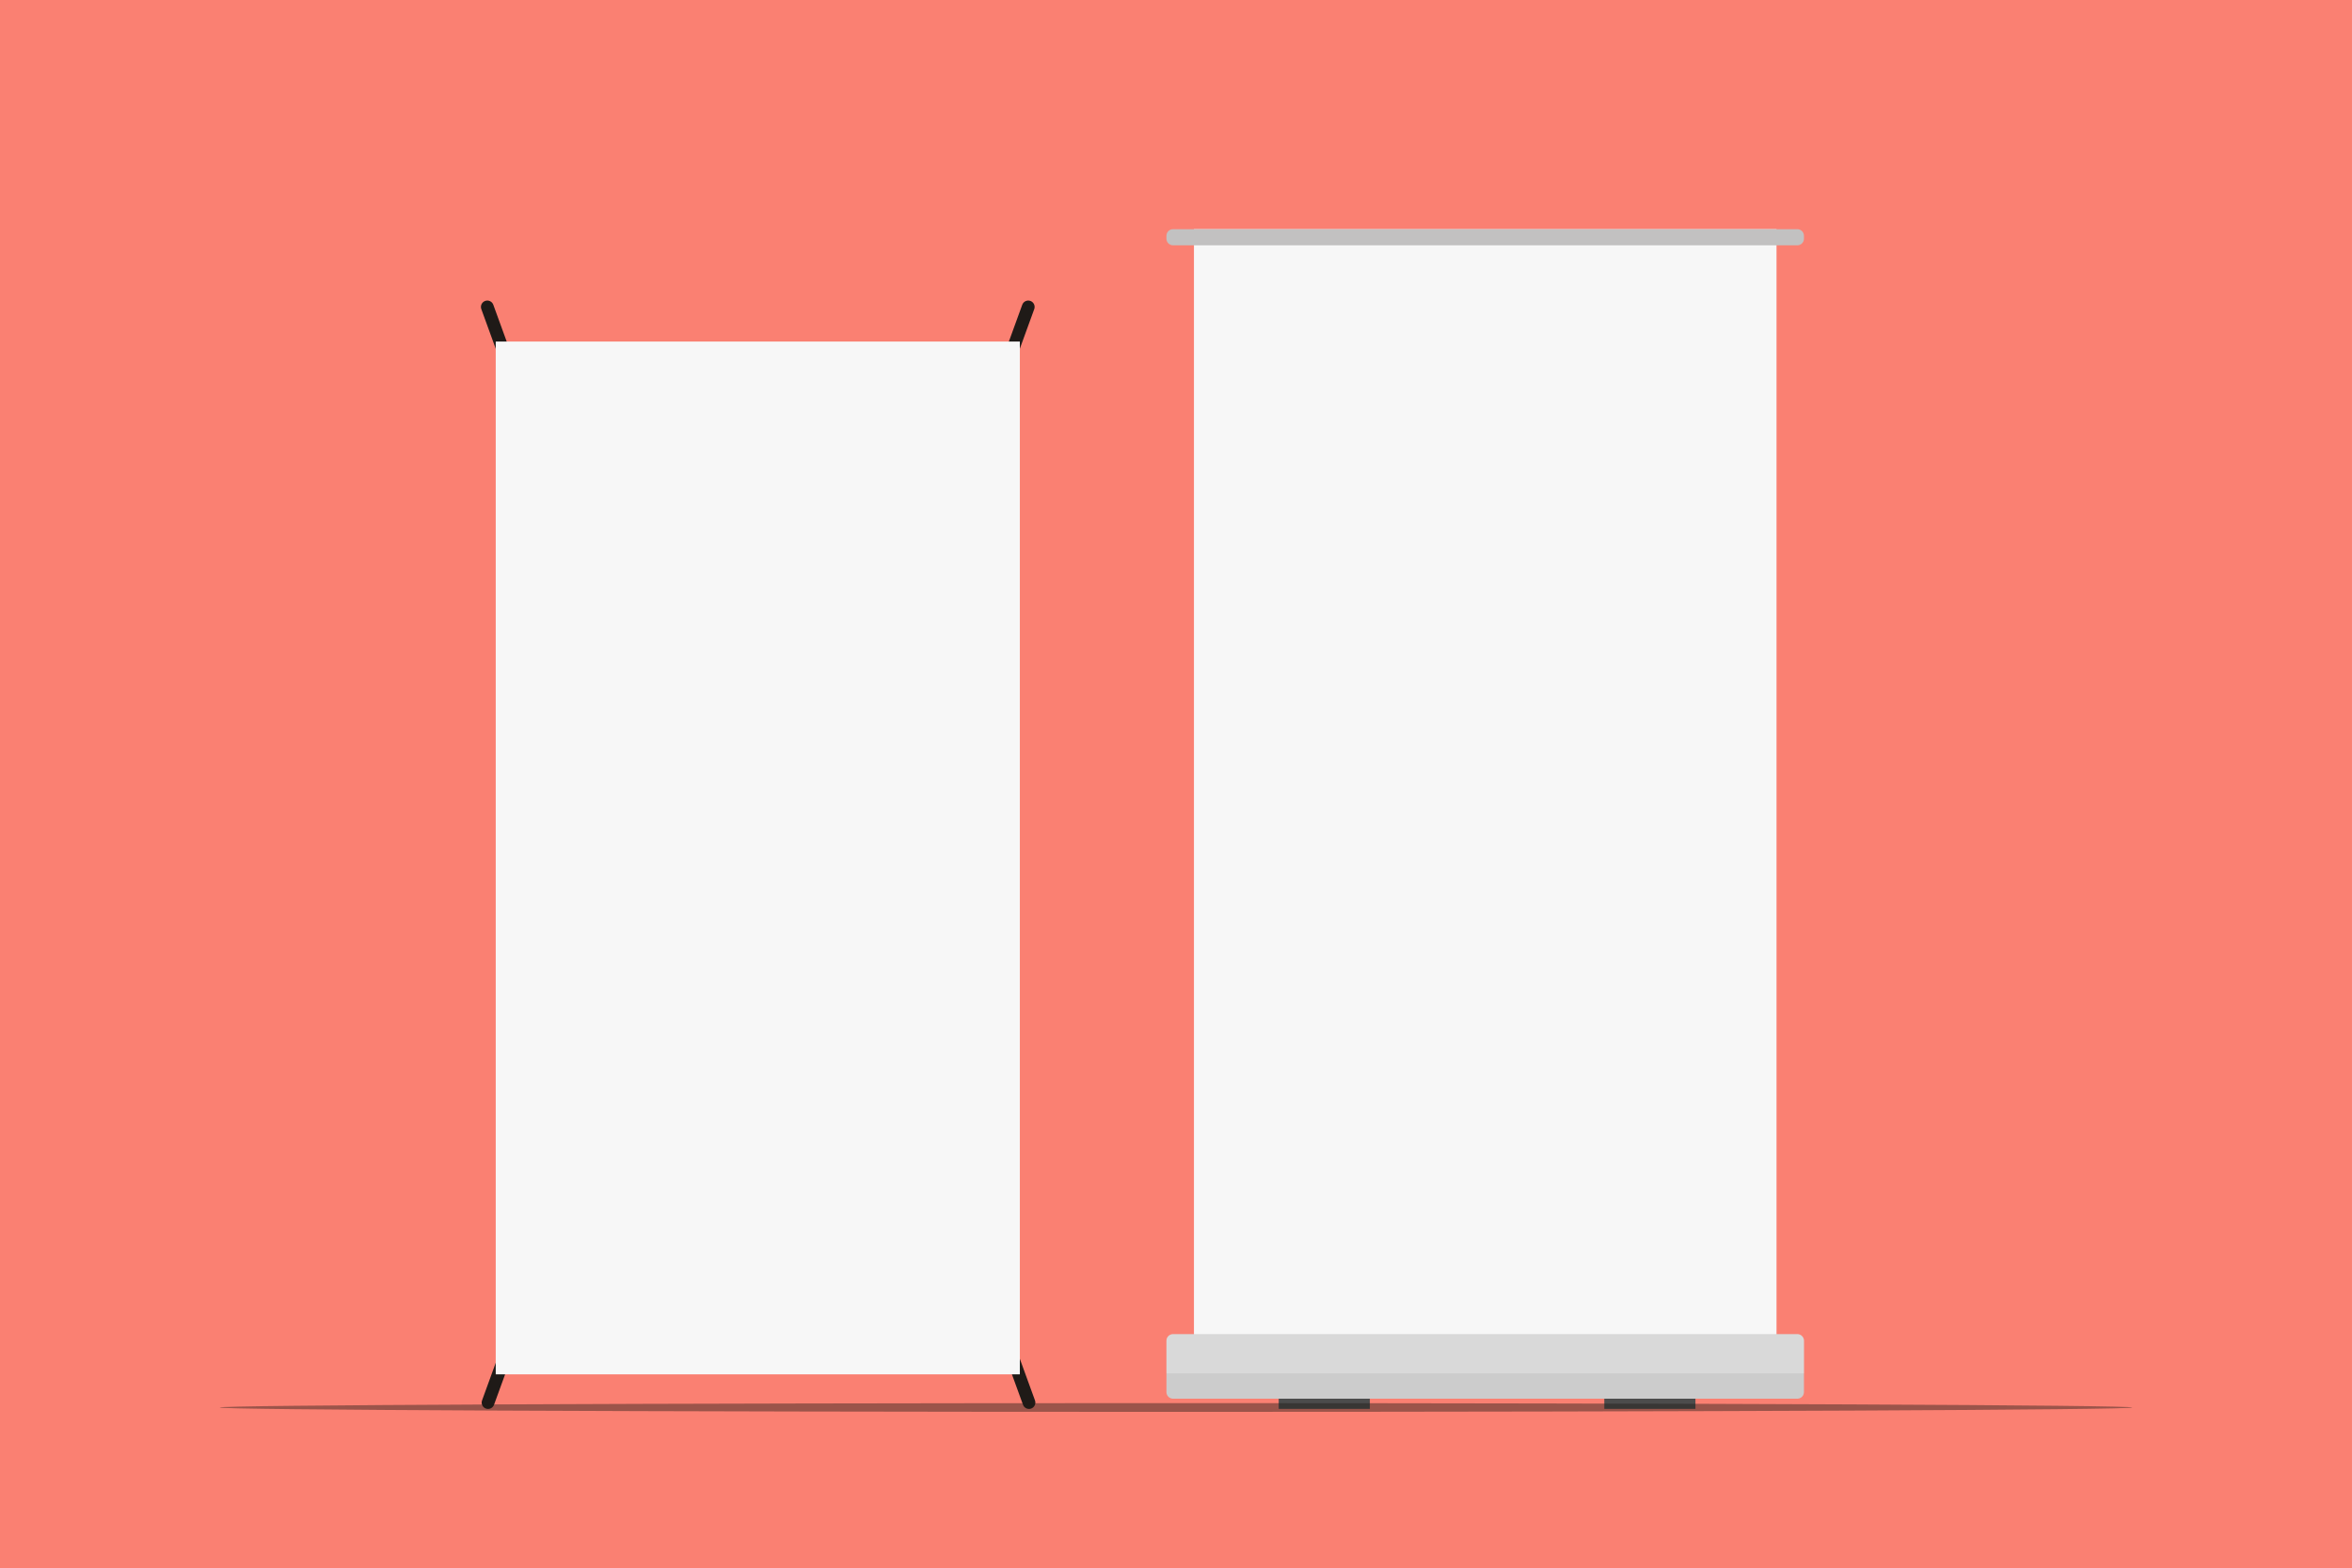
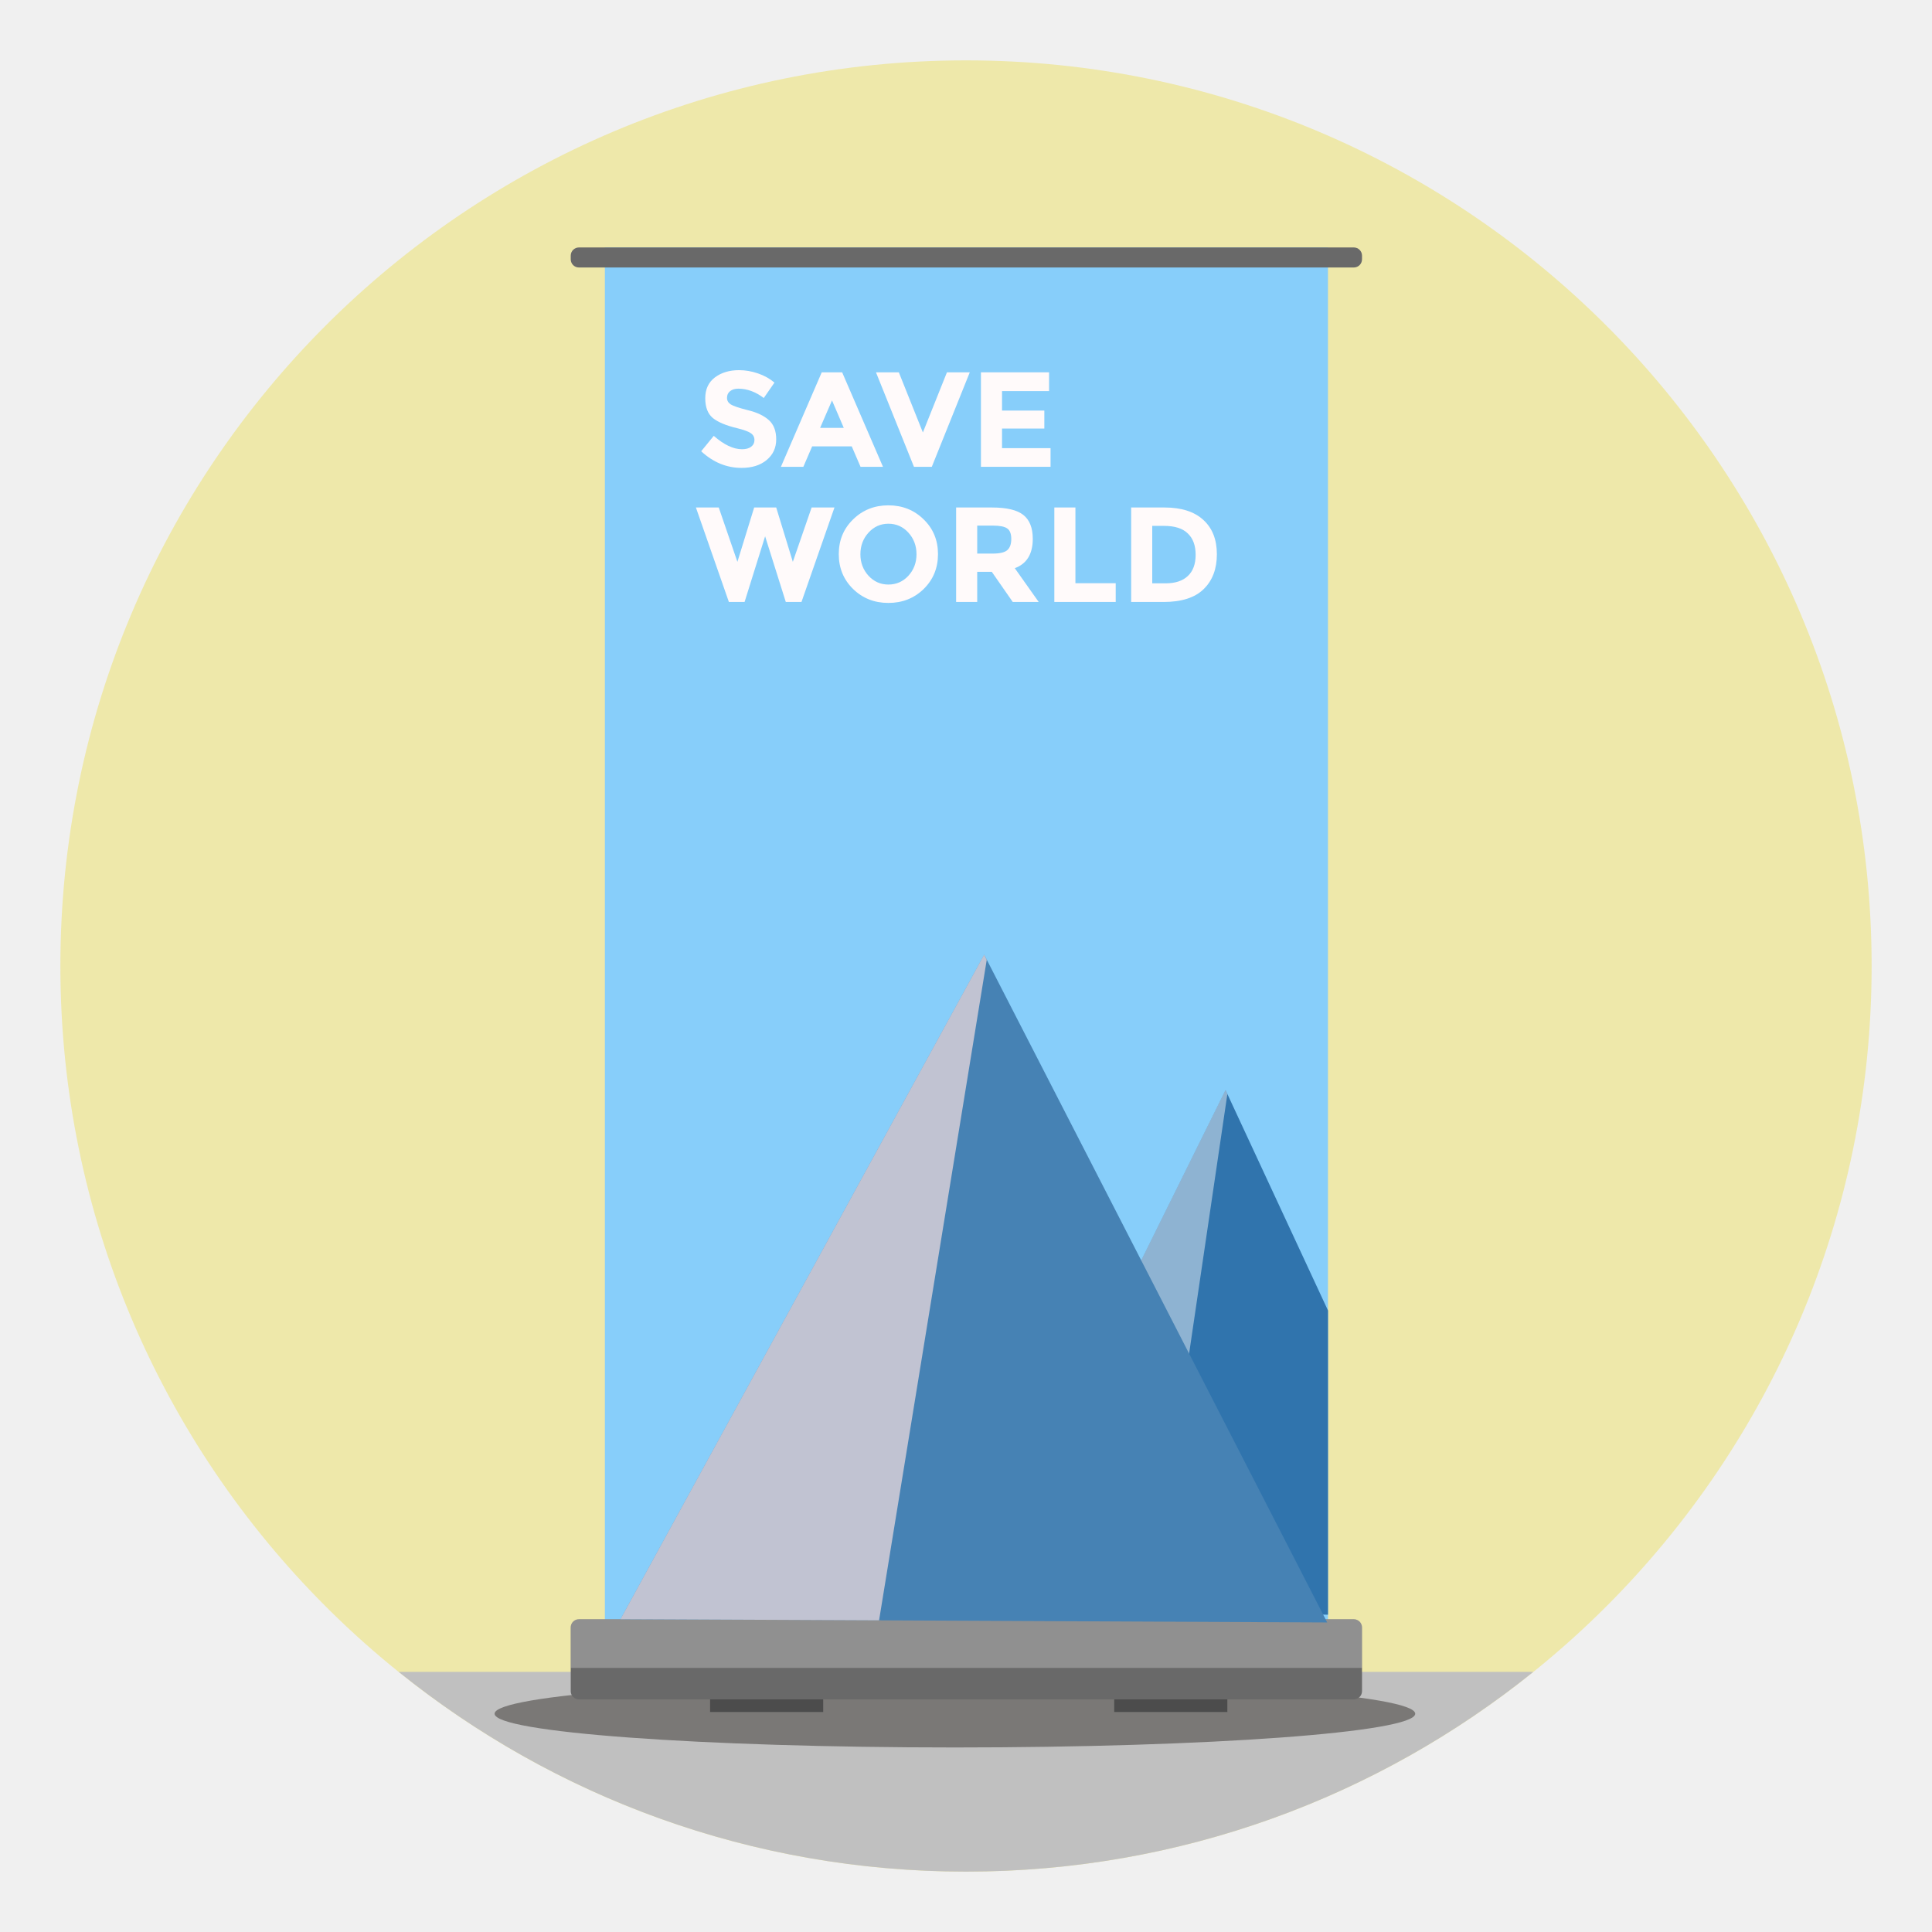
- <svg xmlns="http://www.w3.org/2000/svg" fill-rule="evenodd" height="200" width="300" viewBox="0 0 300 133.792">
+ <svg xmlns="http://www.w3.org/2000/svg" xmlns:xlink="http://www.w3.org/1999/xlink" height="512" width="512" viewBox="0 0 512 342.508" id="svg8683" version="1.1" style="fill-rule:evenodd">
  <defs id="defs4">
+     <linearGradient id="linearGradient9333">
+       <stop style="stop-color:#87cefa;stop-opacity:0;" offset="0" id="stop9335" />
+       <stop style="stop-color:#ffffff;stop-opacity:1" offset="1" id="stop9337" />
+     </linearGradient>
    <style id="style6" type="text/css">.str0 {stroke:salmon;stroke-width:2.069} .fil1 {fill:#1F1A17} .fil6 {fill:#C2C1C1} .fil3 {fill:#4C4C4C} .fil4 {fill:#CCCCCC} .fil2 {fill:#F7F7F7} .fil0 {fill:salmon} .fil5 {fill:white;fill-opacity:0.259} .fil7 {fill:#1F1A17;fill-opacity:0.431}</style>
+     <linearGradient xlink:href="#linearGradient9333" id="linearGradient9339" x1="258.54" y1="346.664" x2="258.54" y2="98.837" gradientUnits="userSpaceOnUse" gradientTransform="translate(-512.2249,-331.4362)" />
  </defs>
-   <g id="Layer_x0020_1" transform="translate(0 -33.448)">
-     <rect id="rect10" class="fil0 str0" height="198.62" width="297.93" stroke="#fa8072" y="1.033" x="1.034" stroke-width="2.069" fill="#fa8072" />
-     <g id="_67202208" fill="#1f1a17">
-       <rect id="_66918048" ry=".813" class="fil1" rx=".813" transform="matrix(.94 .342 .342 -.94 126.776 49.156)" height="11.38" width="1.626" />
-       <rect id="_66929512" ry=".813" class="fil1" rx=".813" transform="matrix(-.94 .342 -.342 -.94 66.535 49.156)" height="11.38" width="1.626" />
-     </g>
-     <g id="_66533408" fill="#1f1a17">
-       <rect id="_66733728" ry=".813" class="fil1" rx=".813" transform="matrix(-.94 -.342 -.342 .94 66.629 169.623)" height="11.38" width="1.626" />
-       <rect id="_66483672" ry=".813" class="fil1" rx=".813" transform="matrix(.94 -.342 .342 .94 126.87 169.623)" height="11.38" width="1.626" />
-     </g>
-     <rect id="rect18" class="fil2" height="131.76" width="66.852" y="43.918" x="63.231" fill="#f7f7f7" />
-     <rect id="rect20" transform="matrix(.94 -.342 .342 .94 188.51 98.881)" rx=".813" ry=".813" height="11.38" width="1.626" class="fil1" fill="#1f1a17" />
-     <rect id="rect22" class="fil3" height="1.453" width="11.626" y="178.63" x="163.1" fill="#4c4c4c" />
-     <rect id="rect24" class="fil3" height="1.453" width="11.626" y="178.63" x="204.63" fill="#4c4c4c" />
-     <rect id="rect26" class="fil2" height="143.39" width="74.306" y="29.58" x="152.29" fill="#f7f7f7" />
-     <g id="_66909744">
-       <rect id="_63235192" class="fil4" rx=".843" ry=".843" height="8.235" width="81.316" y="170.55" x="148.78" fill="#CCC" />
-       <path id="_67195408" d="M149.6 170.55h79.688c.449 0 .814.379.814.843v4.157h-81.316v-4.157c0-.465.366-.843.814-.843z" fill-opacity=".259" class="fil5" fill="#FFF" />
-     </g>
-     <rect id="rect31" rx=".843" ry=".843" height="2.06" width="81.316" y="29.581" x="148.78" class="fil6" fill="#c2c1c1" />
-     <path id="path33" d="M150 179.35c67.364 0 121.99.25 121.99.558 0 .308-54.63.558-121.99.558-67.364 0-121.99-.25-121.99-.558 0-.308 54.63-.558 121.99-.558z" fill-opacity=".431" class="fil7" fill="#1f1a17" />
+   <path style="fill:#eee8aa;fill-opacity:1;fill-rule:nonzero;stroke:none" id="path8711" d="m 512,224 a 256,256 0 1 1 -512,0 256,256 0 1 1 512,0 z" transform="matrix(0.9375,0,0,0.9375,16,-38.74624)" />
+   <path style="fill:#c0c0c0;fill-opacity:1;fill-rule:nonzero;stroke:none" d="M 105.656 443.062 C 146.798 476.169 199.082 496 256 496 C 312.918 496 365.202 476.169 406.344 443.062 L 105.656 443.062 z " transform="translate(0,-84.74624)" id="rect8768" />
+   <path style="fill:#1f1a17;fill-opacity:0.431" class="fil7" d="m 253.059,360.464 c 67.364,0 121.99,4.007 121.99,8.943 0,4.936 -54.63,8.943 -121.99,8.943 -67.364,0 -121.99,-4.007 -121.99,-8.943 0,-4.936 54.63,-8.943 121.99,-8.943 z" id="path33" />
+   <rect style="fill:#1f1a17" y="236.673" x="183.868" class="fil1" width="4.194" height="29.355" ry="2.097" rx="2.097" transform="matrix(0.939735,-0.3419036,0.3419036,0.939735,0,0)" id="rect20" />
+   <rect style="fill:#4c4c4c" x="188.178" y="365.204" width="29.981" height="3.747" class="fil3" id="rect22" />
+   <rect style="fill:#4c4c4c" x="295.277" y="365.204" width="29.981" height="3.747" class="fil3" id="rect24" />
+   <rect style="fill:#87cefa" x="160.301" y="-19.171" width="191.623" height="369.779" class="fil2" id="rect26" />
+   <rect id="_63235192" class="fil4" rx="2.174" ry="2.174" height="21.237" width="209.7" y="344.367" x="151.249" style="fill:#696969" />
+   <path id="_67195408" d="m 153.364,344.367 h 205.502 c 1.158,0 2.099,0.977 2.099,2.174 v 10.72 H 151.265 v -10.72 c 0,-1.199 0.944,-2.174 2.099,-2.174 z" class="fil5" style="fill:#ffffff;fill-opacity:0.259" />
+   <rect style="fill:#696969" class="fil6" x="151.249" y="-19.169" width="209.7" height="5.312" ry="2.174" rx="2.174" id="rect31" />
+   <g style="font-size:35.824px;font-style:normal;font-variant:normal;font-weight:bold;font-stretch:normal;line-height:100%;letter-spacing:0px;word-spacing:0px;fill:#fffafa;fill-opacity:1;stroke:none;font-family:Montserrat;-inkscape-font-specification:Sans Bold" id="text8782">
+     <path d="m 195.673,18.256 c -0.931,2e-5 -1.672,0.227 -2.221,0.681 -0.525,0.43 -0.788,1.015 -0.788,1.755 -1e-5,0.716 0.322,1.29 0.967,1.72 0.669,0.43 2.185,0.943 4.55,1.54 2.388,0.573 4.239,1.445 5.553,2.615 1.314,1.17 1.97,2.878 1.97,5.123 -3e-5,2.245 -0.848,4.072 -2.543,5.481 -1.672,1.385 -3.881,2.078 -6.627,2.078 -3.964,0 -7.535,-1.469 -10.711,-4.406 l 3.332,-4.084 c 2.699,2.364 5.194,3.547 7.487,3.547 1.027,5e-6 1.827,-0.215 2.4,-0.645 0.597,-0.454 0.896,-1.051 0.896,-1.791 -2e-5,-0.764 -0.31,-1.361 -0.931,-1.791 -0.621,-0.454 -1.851,-0.908 -3.69,-1.361 -2.914,-0.693 -5.051,-1.588 -6.412,-2.687 -1.337,-1.122 -2.006,-2.866 -2.006,-5.23 -1e-5,-2.388 0.848,-4.227 2.543,-5.517 1.72,-1.29 3.857,-1.934 6.412,-1.934 1.672,2.6e-5 3.344,0.287 5.015,0.86 1.672,0.573 3.129,1.385 4.37,2.436 l -2.83,4.084 c -2.173,-1.648 -4.418,-2.472 -6.735,-2.472" style="fill:#fffafa" id="path9342" />
+     <path d="m 228.052,38.962 -2.329,-5.409 -10.496,0 -2.329,5.409 -5.947,0 10.819,-25.041 5.409,0 10.819,25.041 -5.947,0 m -7.559,-17.589 -3.152,7.272 6.269,0 -3.117,-7.272" style="fill:#fffafa" id="path9344" />
+     <path d="m 244.573,29.863 6.377,-15.942 6.054,0 -10.066,25.041 -4.729,0 -10.066,-25.041 6.054,0 6.377,15.942" style="fill:#fffafa" id="path9346" />
+     <path d="m 278.014,13.922 0,4.979 -12.467,0 0,5.159 11.213,0 0,4.765 -11.213,0 0,5.194 12.861,0 0,4.944 -18.449,0 0,-25.041 18.055,0" style="fill:#fffafa" id="path9348" />
+     <path d="m 195.422,64.146 4.442,-14.401 5.839,0 4.406,14.401 4.979,-14.401 6.054,0 -8.741,25.041 -4.156,0 -5.481,-17.41 -5.445,17.41 -4.156,0 -8.741,-25.041 6.054,0 4.944,14.401" style="fill:#fffafa" id="path9350" />
+     <path d="m 242.882,62.14 c -3e-5,-2.245 -0.717,-4.156 -2.149,-5.732 -1.433,-1.576 -3.2,-2.364 -5.302,-2.364 -2.078,2.1e-5 -3.833,0.788 -5.266,2.364 -1.433,1.576 -2.149,3.487 -2.149,5.732 -1e-5,2.221 0.716,4.12 2.149,5.696 1.433,1.552 3.188,2.329 5.266,2.329 2.102,5e-6 3.869,-0.776 5.302,-2.329 1.433,-1.576 2.149,-3.475 2.149,-5.696 m 1.899,9.207 c -2.532,2.46 -5.648,3.69 -9.35,3.69 -3.702,0 -6.818,-1.23 -9.35,-3.69 -2.532,-2.484 -3.797,-5.565 -3.797,-9.242 0,-3.678 1.266,-6.747 3.797,-9.207 2.532,-2.484 5.648,-3.726 9.35,-3.726 3.702,2.6e-5 6.818,1.242 9.35,3.726 2.532,2.46 3.797,5.529 3.797,9.207 -3e-5,3.678 -1.266,6.759 -3.797,9.242" style="fill:#fffafa" id="path9352" />
+     <path d="m 273.694,58.056 c -2e-5,4.012 -1.588,6.604 -4.765,7.774 l 6.341,8.956 -6.878,0 -5.553,-7.989 -3.869,0 0,7.989 -5.588,0 0,-25.041 9.493,0 c 3.893,2.5e-5 6.663,0.657 8.311,1.97 1.672,1.314 2.508,3.427 2.508,6.341 m -10.64,3.905 c 1.911,1.3e-5 3.212,-0.31 3.905,-0.931 0.693,-0.621 1.039,-1.6 1.039,-2.938 -2e-5,-1.361 -0.358,-2.293 -1.075,-2.794 -0.716,-0.502 -1.97,-0.752 -3.761,-0.752 l -4.191,0 0,7.415 4.084,0" style="fill:#fffafa" id="path9354" />
+     <path d="m 279.41,74.786 0,-25.041 5.588,0 0,20.061 10.675,0 0,4.979 -16.264,0" style="fill:#fffafa" id="path9356" />
+     <path d="m 308.62,49.745 c 4.466,2.5e-5 7.893,1.099 10.281,3.296 2.388,2.173 3.582,5.206 3.582,9.099 -3e-5,3.893 -1.17,6.974 -3.511,9.242 -2.317,2.269 -5.863,3.403 -10.64,3.403 l -8.562,0 0,-25.041 8.848,0 m 0.287,20.097 c 2.555,5e-6 4.514,-0.645 5.875,-1.934 1.385,-1.29 2.078,-3.164 2.078,-5.624 -2e-5,-2.46 -0.693,-4.347 -2.078,-5.66 -1.361,-1.337 -3.463,-2.006 -6.305,-2.006 l -3.117,0 0,15.225 3.547,0" style="fill:#fffafa" id="path9358" />
+   </g>
+   <path style="fill:#3074ad;fill-opacity:1;fill-rule:nonzero;stroke:none" d="M 324.781 288.875 L 256.219 427.406 L 351.938 427.906 L 351.938 347.312 L 324.781 288.875 z " transform="translate(0,-84.74624)" id="path9314" />
+   <path id="path9316" d="m 324.773,204.121 -68.569,138.549 48.759,0.246 20.299,-137.713 -0.489,-1.082 z" style="opacity:0.457;fill:#ffffff;fill-opacity:1;fill-rule:nonzero;stroke:none" />
+   <g id="g9308" transform="translate(345.6522,30.2795)">
+     <path id="rect8790" d="M -181.21,314.059 -84.835,137.969 6.073,314.944 z" style="fill:#4682b4;fill-opacity:1;fill-rule:nonzero;stroke:none" />
+     <path id="rect8788" transform="translate(0,-84.74624)" d="m -84.844,222.719 -96.375,176.094 68.531,0.312 28.531,-175.031 -0.688,-1.375 z" style="opacity:0.664;fill:#ffe4e1;fill-opacity:1;fill-rule:nonzero;stroke:none" />
  </g>
</svg>
